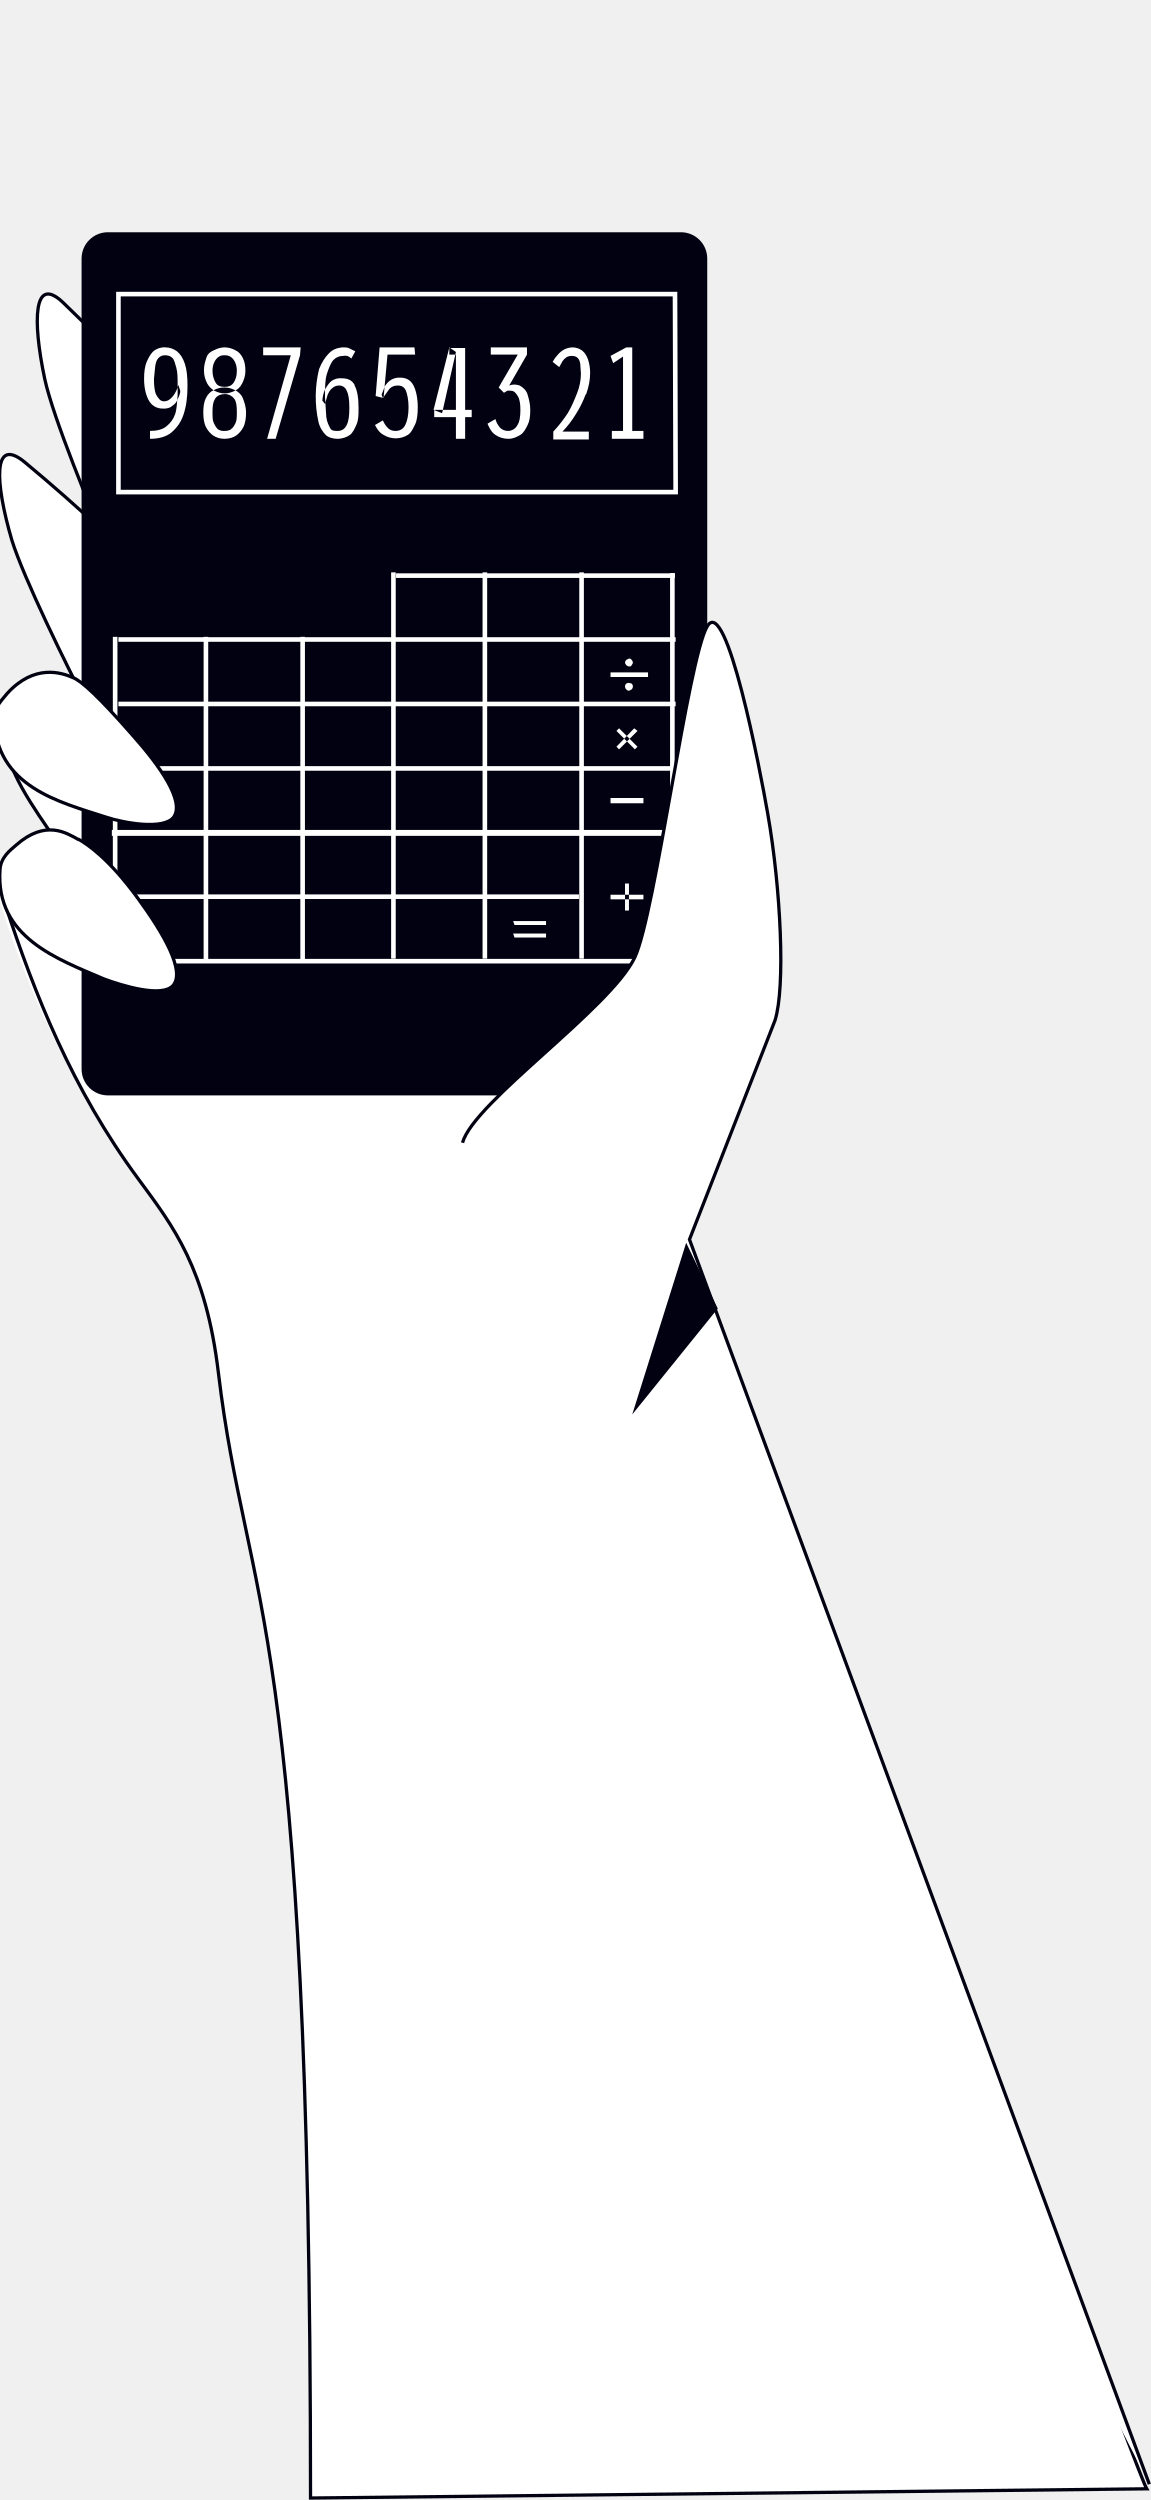
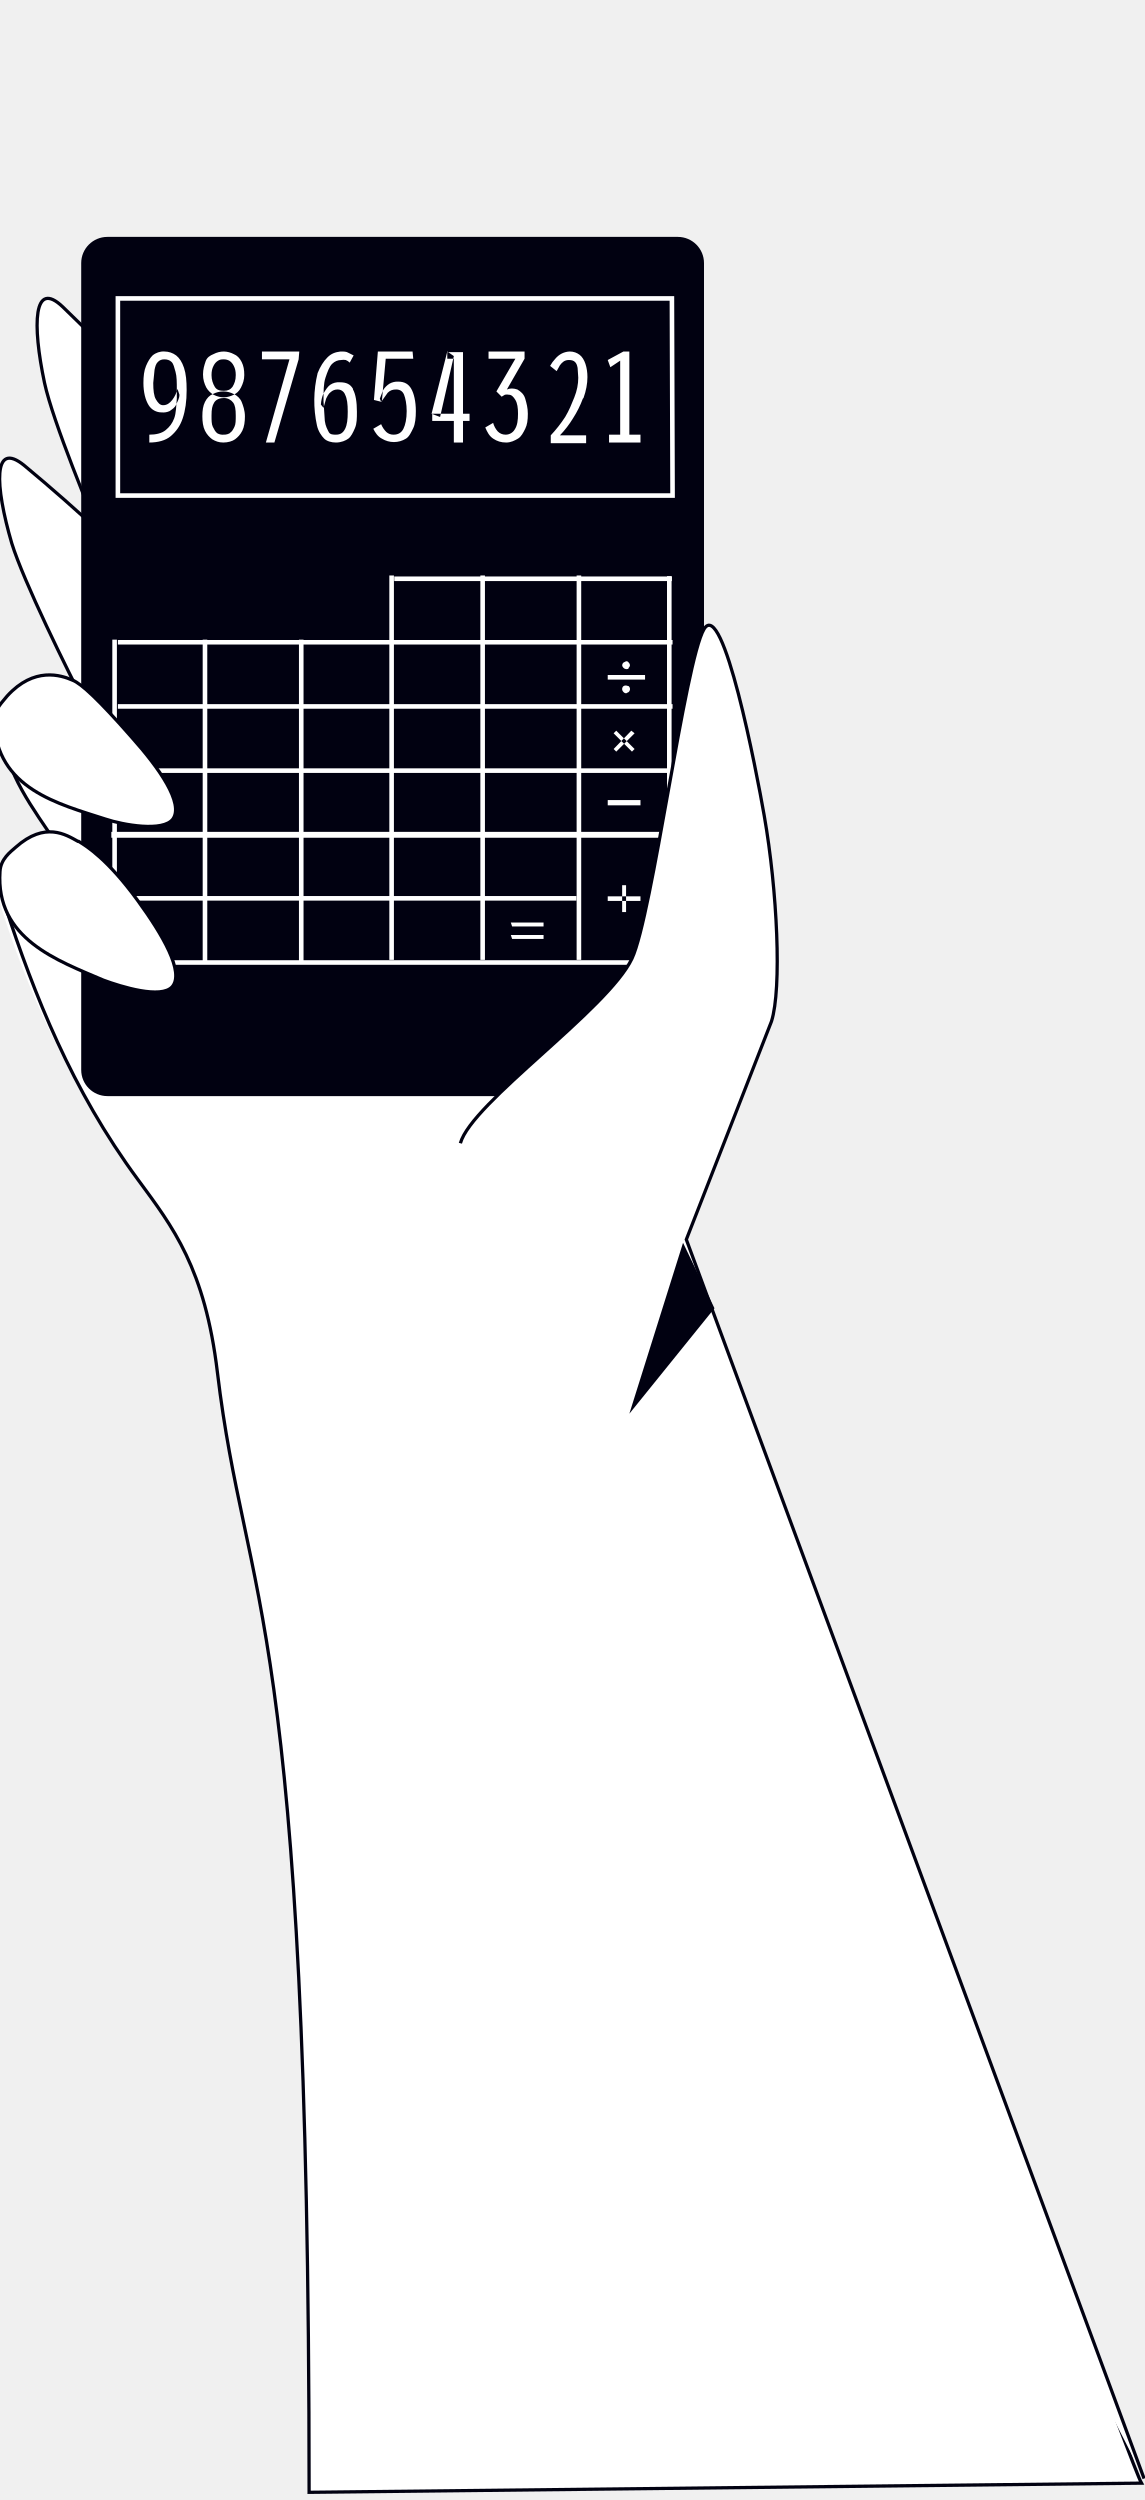
- <svg xmlns="http://www.w3.org/2000/svg" xmlns:xlink="http://www.w3.org/1999/xlink" aria-label="Calculator" viewBox="0 0 174.8 380">
+ <svg xmlns="http://www.w3.org/2000/svg" xmlns:xlink="http://www.w3.org/1999/xlink" aria-label="Calculator" viewBox="0 0 174.8 380" width="174" height="380">
  <defs>
    <path d="M95.3.4v131.2H.2V.4z" id="calc-a" />
    <path d="M174.7 377.6l-69.9-189.2 13-33.3c1.6-5 .9-20-1.1-31.4-1.2-6.9-6.3-33.4-9.2-28.5s-7.9 43.7-11 50.3c-3.7 7.8-24.5 22-26.2 28.2" id="calc-c" />
  </defs>
  <path fill="#fff" fill-rule="evenodd" d="M3.7 70.2c-4.8-3.9-4.5 3-1.9 11.9 1.8 5.8 8.4 19.2 11.5 25.2s8 12.3 15.1 27.3 33.2.7 20-17.6A281.6 281.6 0 003.7 70.2" />
  <path fill="none" stroke-width=".5" stroke="#010111" d="M3.7 70.2c-4.8-3.9-4.5 3-1.9 11.9 1.8 5.8 8.4 19.2 11.5 25.2s8 12.3 15.1 27.3 33.2.7 20-17.6A281.6 281.6 0 003.7 70.2z" />
  <path fill="#fff" fill-rule="evenodd" d="M9.6 46c-4.5-4.3-4.7 2.6-2.8 11.6 1.3 6 7 19.7 9.6 26s7 12.8 13 28.2 33.2 3.3 21.4-16A284.3 284.3 0 009.6 46" />
  <path fill="none" stroke-width=".5" stroke="#010111" d="M9.6 46c-4.5-4.3-4.7 2.6-2.8 11.6 1.3 6 7 19.7 9.6 26s7 12.8 13 28.2 33.2 3.3 21.4-16A284.3 284.3 0 009.6 46z" />
  <path fill="#fff" fill-rule="evenodd" d="M11.7 103.5c-5-3.7-13.3 3.3-10.3 12 2 5.8 6.8 11.2 10.1 17s8.5 12.1 16.2 26.8 33.4-.4 19.6-18.3a214.9 214.9 0 00-35.6-37.5" />
  <path fill="none" stroke-width=".5" stroke="#010111" d="M11.7 103.5c-5-3.7-13.3 3.3-10.3 12 2 5.8 6.8 11.2 10.1 17s8.5 12.1 16.2 26.8 33.4-.4 19.6-18.3a214.9 214.9 0 00-35.6-37.5z" />
  <g fill="#fff" fill-rule="evenodd">
    <path d="M174.3 378.3c-2.5-4.3-77.1-212.2-98-213-11.8-.6-26.4-.4-37-.4l-1.4-2c-16.7-21.5-19.6-22.8-24.6-26.5-5-3.7-15.8-6.8-12.9 2a145.3 145.3 0 0020.7 40.9c5.3 7.2 10.2 13.5 12.1 29.4 31.7 146.6-9 172.5 141.1 169.6z" />
    <path stroke-width=".5" stroke="#010111" d="M174.3 378.3c-2.5-4.3-77.1-212.2-98-213-11.8-.6-26.4-.4-37-.4l-1.4-2c-16.7-21.5-19.6-22.8-24.6-26.5s-15.5-7.6-12.5 1.1c4.4 13.4 10.1 28 20.3 41.8 5.3 7.2 10.2 13.5 12.1 29.4 4.3 36 14 36.1 14 171z" />
  </g>
  <g fill-rule="evenodd" transform="translate(12.2 34.9)">
    <mask fill="#fff" id="calc-b">
      <use xlink:href="#calc-calc-a" />
    </mask>
    <path fill="#010111" d="M91.3 131.6H4.2a4 4 0 01-4-4V4.4a4 4 0 014-4h87.1a4 4 0 014 4v123.2a4 4 0 01-4 4" mask="url(#b)" />
  </g>
  <path fill="#010111" fill-rule="evenodd" d="M102.6 44.7H18v30.1h84.7z" />
  <g fill="none">
    <g stroke="#fff">
      <path stroke-width=".7" d="M102.6 44.7H18v30.1h84.7zM60.2 87.5h42.4M18 97.2h84.7M18 107h84.7M18 116.8h84.7" />
      <path stroke-width=".9" d="M17 126.6h85.6" />
      <path d="M17 136.3h71m-70.1 9.8h84.7m-.4-59v58.6M88.4 87v58.7M73.7 87v58.7M59.8 87v58.7M46 96.8v49m-14.7-49v49m-13.8-49v49" stroke-width=".7" />
    </g>
    <g fill-rule="evenodd">
      <use fill="#fff" xlink:href="#calc-c" />
      <use stroke-width=".5" stroke="#010111" xlink:href="#calc-c" />
    </g>
  </g>
  <path fill="#010111" fill-rule="evenodd" d="M96.1 215l13-16.1-4.8-10z" />
  <path fill="#fff" fill-rule="evenodd" d="M12 127.6c1.2.7 4.5 2.8 9 9 3.8 5.2 7.2 11 5.3 13.2-1.7 1.9-7.8 0-10.5-1-7-3-16.5-6.3-15.8-16.6.1-1.9 1.6-3 2.4-3.7 4.5-4 7.7-1.9 9.5-.9" />
  <path fill="none" stroke-width=".5" stroke="#010111" d="M12 127.6c1.2.7 4.5 2.8 9 9 3.8 5.2 7.2 11 5.3 13.2-1.7 1.9-7.8 0-10.5-1-7-3-16.5-6.3-15.8-16.6.1-1.9 1.6-3 2.4-3.7 4.5-4 7.7-1.9 9.5-.9z" />
  <path fill="#fff" fill-rule="evenodd" d="M11.6 103.3c1.3.5 3.5 2.6 8.5 8.4 4.2 4.7 8 10.1 6.3 12.5-1.5 2-7.6.9-10.3 0-7.1-2.3-16.7-4.6-17-15 0-1.8 1.4-3 2-3.8 4.1-4.5 8.2-3.2 10-2.4z" />
  <path fill="none" stroke-width=".5" stroke="#010111" d="M11.1 103c1.3.5 4 3 9 8.7 4.2 4.7 8 10.1 6.3 12.5-1.5 2-7.6.9-10.3 0-7.1-2.3-16.7-4.6-17-15 0-1.8 1.4-3 2-3.8 4.1-4.5 8.2-3.2 10-2.4z" />
  <path fill="#fff" fill-rule="evenodd" d="M26.9 53.4c.5.4.9 1 1.2 1.9s.4 2 .4 3.4c0 1.7-.2 3.1-.6 4.3s-1 2-1.8 2.7-2 1-3.3 1v-1.2c1 0 1.9-.2 2.5-.7s1-1 1.3-1.8.3-1.9.4-3v-1.3c0-1.2 0-2.1-.2-2.8s-.3-1.2-.6-1.5-.7-.4-1.1-.4c-.4 0-.7.1-1 .4s-.4.7-.5 1.2l-.2 2c0 1.1.1 2 .4 2.5s.6.9 1.1.9c.6 0 1-.3 1.4-.8a4.3 4.3 0 00.8-1.7l.3.9c0 .6-.3 1-.5 1.5s-.6.7-1 1a2.3 2.3 0 01-1.2.2 2.3 2.3 0 01-2-1.1c-.5-.8-.8-2-.8-3.4 0-1 .1-1.9.4-2.6s.6-1.2 1-1.6a2.6 2.6 0 011.8-.6 3 3 0 011.8.6m8.6 4.8c.3-.5.5-1 .5-1.8 0-.6-.1-1-.3-1.4s-.4-.6-.7-.8a1.7 1.7 0 00-.8-.2c-.3 0-.6 0-.9.2s-.5.4-.7.8-.3.8-.3 1.4c0 .7.2 1.3.5 1.8s.8.6 1.4.6c.6 0 1-.2 1.3-.6m-.4 7c.3-.1.5-.5.7-.9s.2-1 .2-1.7c0-1-.1-1.6-.4-2s-.8-.7-1.4-.7-1.2.2-1.5.7-.4 1-.4 2c0 .7 0 1.3.2 1.7s.4.8.7 1a1.7 1.7 0 001 .2 1.7 1.7 0 001-.3m-2.6-5.8a3 3 0 01-1.1-1.1c-.3-.6-.5-1.2-.5-2s.2-1.4.4-2 .7-.9 1.2-1.1a3.4 3.4 0 011.6-.4 3.4 3.4 0 011.5.4c.5.2.9.6 1.2 1.2s.4 1.2.4 2c0 .7-.2 1.3-.5 1.9s-.7.9-1.1 1.1-1 .4-1.5.4-1-.1-1.6-.4m-.2 6.8c-.4-.3-.8-.7-1.1-1.3s-.4-1.4-.4-2.2c0-.9.1-1.6.4-2.2s.7-1 1.2-1.2a3.4 3.4 0 011.6-.4 3.4 3.4 0 011.6.4c.5.2 1 .7 1.2 1.2s.5 1.3.5 2.2c0 .8-.1 1.6-.4 2.2s-.7 1-1.1 1.3-1.1.5-1.8.5-1.2-.2-1.7-.5M45.6 54l-3.7 12.7h-1.3L44.2 54H40v-1.2h5.7zm8.3 4.6c.4.7.6 1.9.6 3.4 0 1 0 1.8-.3 2.5s-.6 1.3-1 1.6-1.1.6-1.9.6c-.7 0-1.4-.2-1.8-.6s-.9-1.1-1.1-2a17.7 17.7 0 01.1-8c.4-1 .9-1.8 1.5-2.4s1.2-.8 2-.9c.5 0 .9 0 1.2.2l.8.4-.6 1.1a1.8 1.8 0 00-.6-.4 2 2 0 00-.7 0c-.5 0-1 .2-1.4.6s-.7 1.2-1 2.1-.3 2.1-.3 3.6l.2 3c.1.8.4 1.3.6 1.7s.7.4 1.1.4c.7 0 1.1-.3 1.4-.9s.4-1.4.4-2.6c0-1.2-.1-2-.4-2.6a1.2 1.2 0 00-1.2-.8 1.5 1.5 0 00-1 .4c-.3.2-.5.6-.7 1l-.4 1.4-.4-.5a5 5 0 01.4-1.7c.3-.5.6-1 1-1.3a2.3 2.3 0 011.5-.4c1 0 1.6.3 2 1m9.2-4.6h-4.2l-.6 6.6-1.2-.3.6-7.4H63zm-4.8 12.2c-.6-.3-1-.9-1.3-1.5l1.2-.7c.2.5.5.9.8 1.2a1.6 1.6 0 001.1.4c.7 0 1.2-.3 1.5-.9s.5-1.5.5-2.7c0-1.1-.2-2-.4-2.5s-.6-.8-1.2-.8c-.5 0-.9.1-1.3.5l-1 1.4-.2-.5.5-1.3a3 3 0 011-1 2.5 2.5 0 011.3-.3c1 0 1.6.4 2 1.1s.7 1.9.7 3.4c0 1-.1 2-.4 2.6s-.6 1.3-1.1 1.6a3.5 3.5 0 01-3.7 0zm10-13.3l1 .7-2.1 9.3-1.3-.5zm3.4 10.6h-1v3.3h-1.4v-3.3H66v-1.1h3.3v-8.4h-1v-1h2.4v9.4h1zm7.3-4.8c.5.3 1 .7 1.2 1.4s.4 1.4.4 2.3c0 1-.1 1.7-.4 2.3s-.6 1.2-1.1 1.5-1.1.6-1.8.6c-.8 0-1.4-.2-2-.6s-.9-1-1.2-1.7l1.2-.7A3.3 3.3 0 0076 65c.3.3.7.5 1.2.5a1.6 1.6 0 001.4-.8c.4-.6.5-1.4.5-2.4 0-.9-.1-1.6-.4-2.1s-.6-.8-1-.8a1.4 1.4 0 00-.6 0 3.8 3.8 0 00-.5.3l-.8-.8 2.9-5h-4.1v-1.1h5.5v1.1l-2.7 4.7c.5-.2 1-.2 1.6 0M89 60a15.6 15.6 0 01-1.5 3 15 15 0 01-2 2.6h4v1.2h-5.4v-1.2a20 20 0 002.2-2.8c.6-1 1-2 1.4-3s.6-2 .6-3l-.1-1.5c-.1-.5-.2-.7-.4-.9s-.5-.3-.9-.3a1.5 1.5 0 00-.8.2 2.4 2.4 0 00-.6.6l-.5.9-1-.8a5.2 5.2 0 01.8-1.1 3.2 3.2 0 011-.8 3 3 0 011.2-.3c.6 0 1.1.2 1.5.5s.7.8.9 1.4.3 1.3.3 2c0 1-.2 2.1-.6 3.2m8.7 5.6v1.2H93v-1.2h1.7V54.2l-1.5 1-.4-1.1 2.4-1.3h.9v12.7zM95 138.4h.6v-4.1H95zm-2.2-1.7h5v-.7h-5zm5-15.4h-5v.8h5zm-2.6-16.5a.6.6 0 01-.2-.4.6.6 0 01.2-.5.6.6 0 01.4-.1l.4.1a.6.6 0 01.2.5.6.6 0 01-.2.4l-.4.2a.6.6 0 01-.4-.2zm0-3.7a.6.6 0 01-.2-.4.6.6 0 01.2-.4l.4-.2c.1 0 .3 0 .4.2a.6.6 0 01.2.4.6.6 0 01-.2.4c0 .2-.2.2-.4.2a.6.6 0 01-.4-.2zm-2.4 1.8h5.7v-.7h-5.7zm.9 8.2l.4-.4 2.8 2.8-.4.4zm2.7-.4l.5.4-2.8 2.8-.4-.4zm-18.2 31.8H83v-.6h-5zm0-1.9H83v-.6h-5z" />
</svg>
